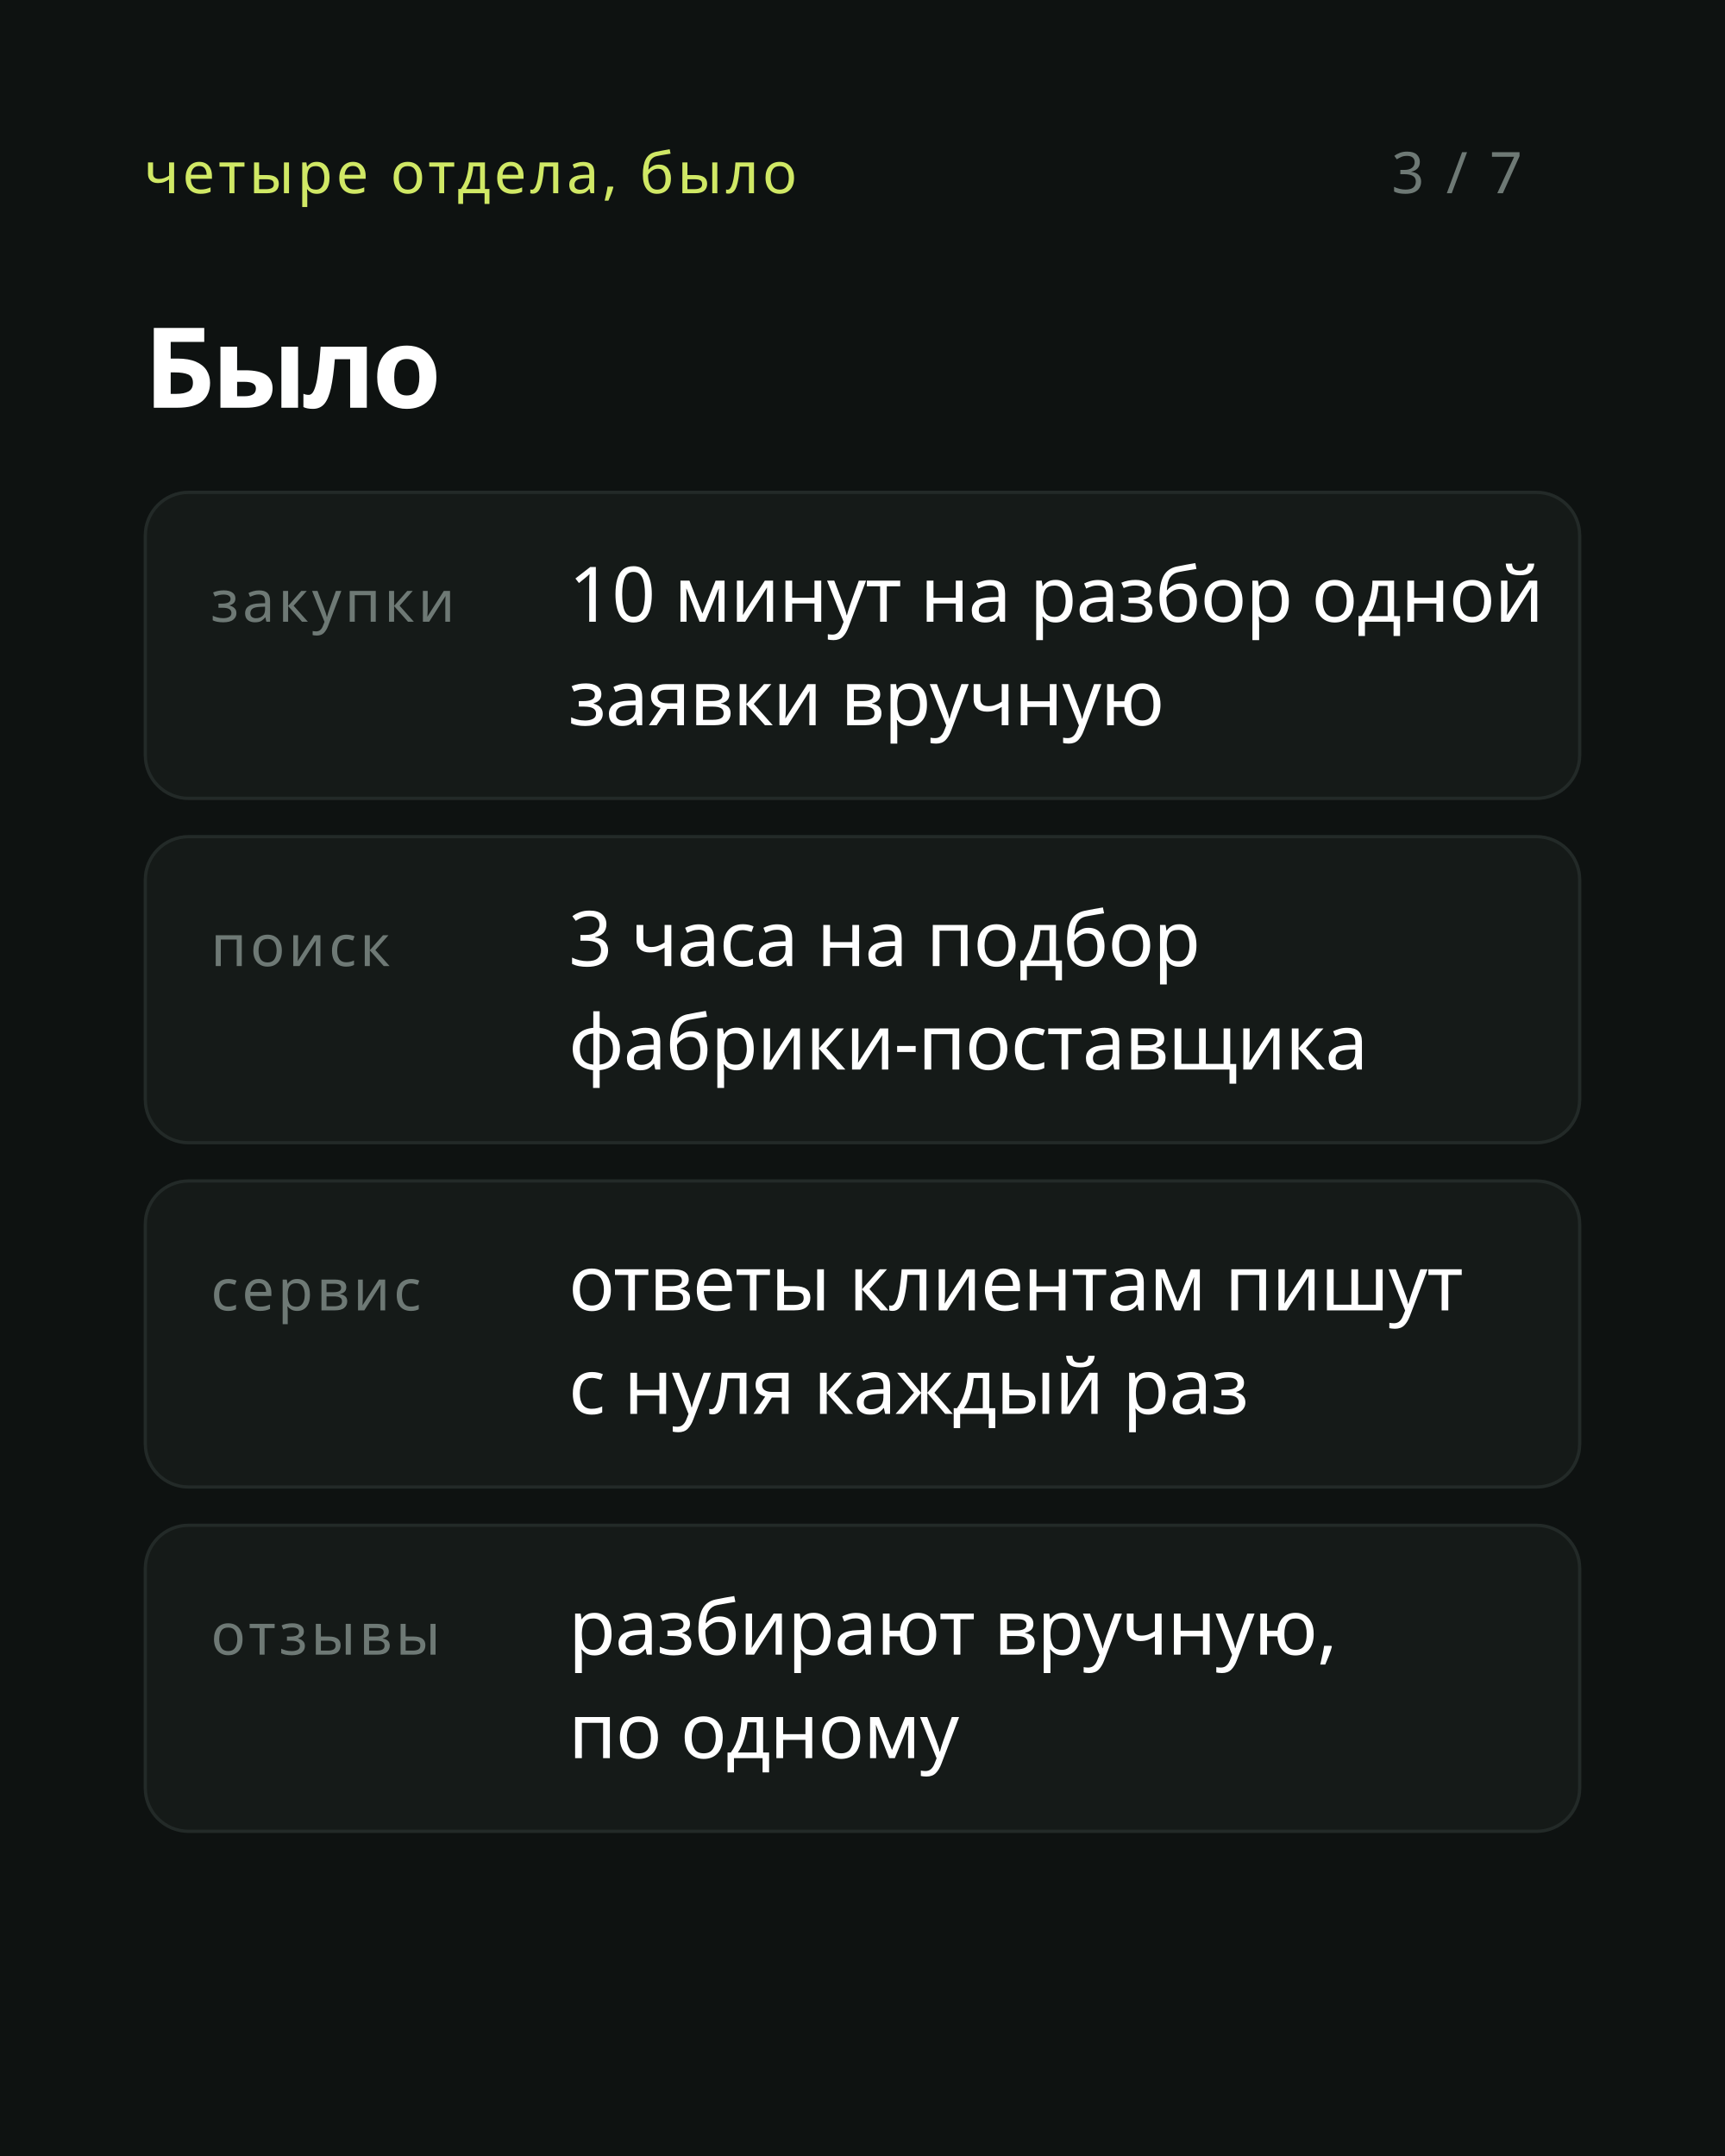
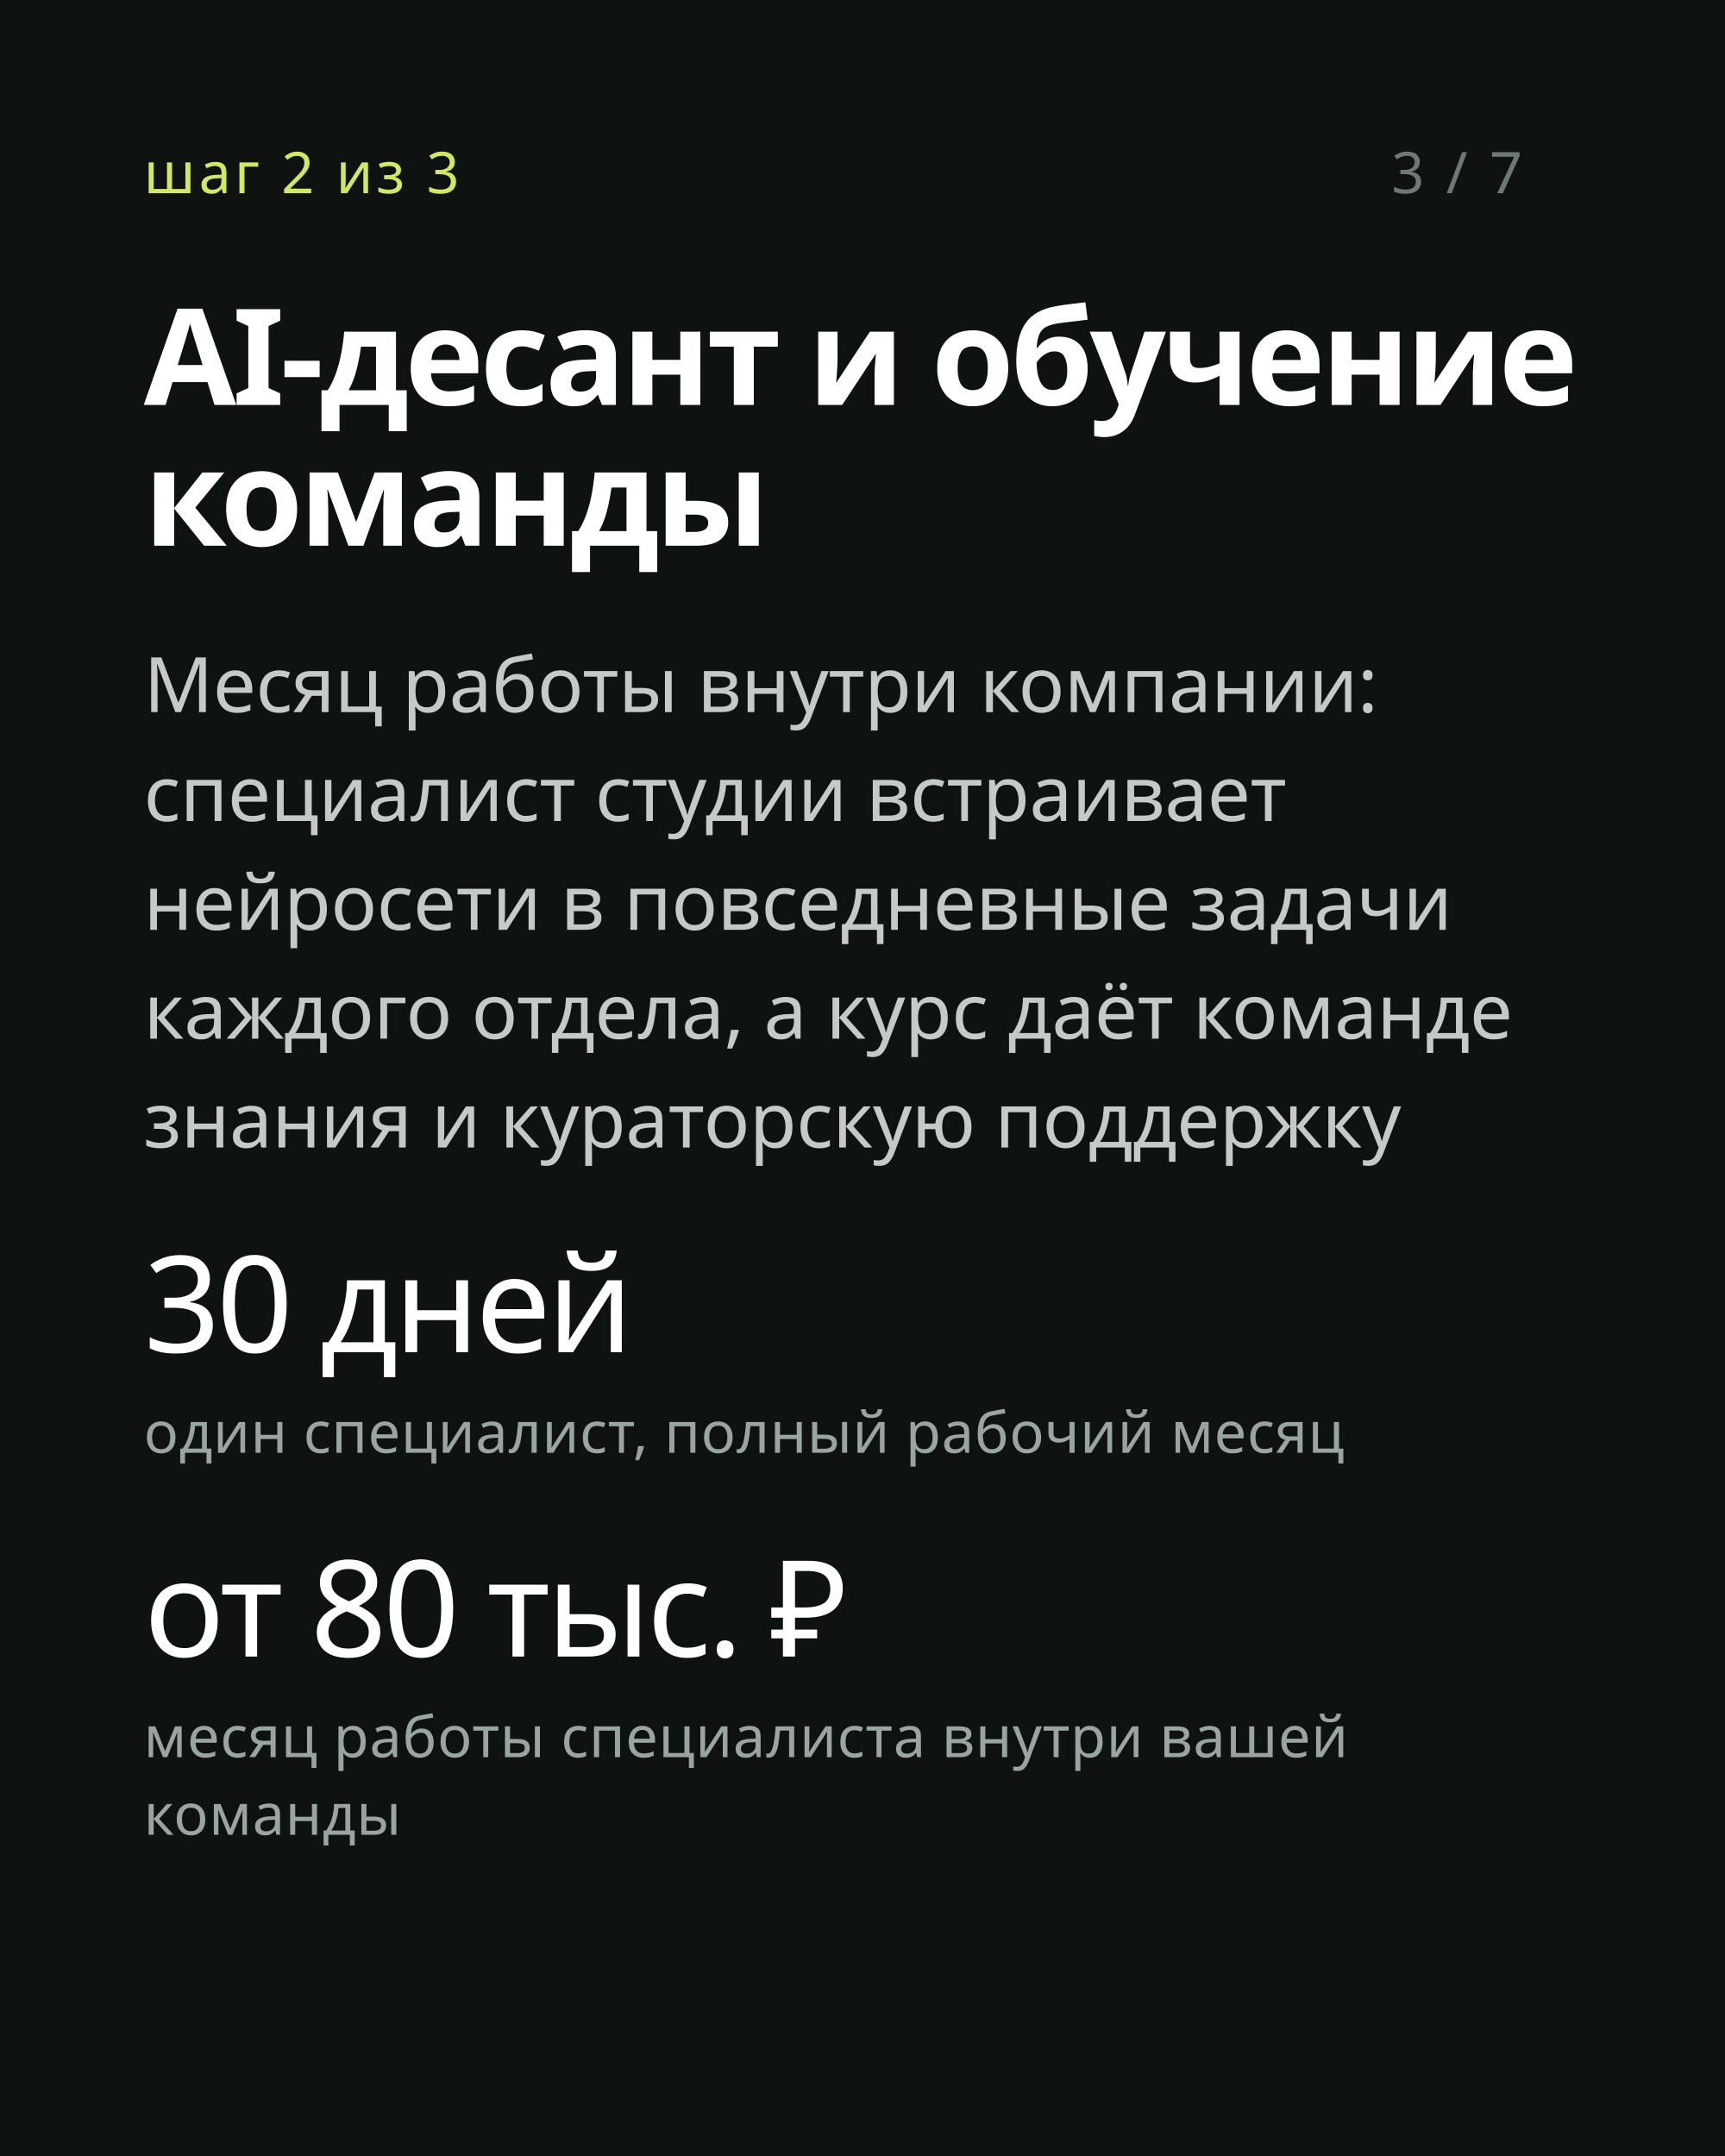
<svg xmlns="http://www.w3.org/2000/svg" width="1080" height="1350" viewBox="0 0 1080 1350">
  <rect x="0" y="0" width="1080" height="1350" rx="0" fill="#0E1211" />
-   <text x="90" y="121" font-family="JetBrains Mono" font-size="36" font-weight="400" letter-spacing="2.16" fill="#D0E865">четыре отдела, было</text>
+   <text x="90" y="121" font-family="JetBrains Mono" font-size="36" font-weight="400" letter-spacing="2.16" fill="#D0E865">шаг 2 из 3</text>
  <text x="871.19" y="121" font-family="JetBrains Mono" font-size="36" font-weight="400" letter-spacing="2.16" fill="#6E7975">3 / 7</text>
-   <text x="90" y="255.31" font-family="Manrope" font-size="70" font-weight="600" letter-spacing="-2.1" fill="#FFFFFF">Было</text>
-   <rect x="90" y="307.31" width="900" height="193.59" rx="28" fill="#151A18" />
-   <rect x="91" y="308.31" width="898" height="191.59" rx="27" fill="none" stroke="#232A28" stroke-width="2" />
-   <text x="132" y="389.31" font-family="JetBrains Mono" font-size="36" font-weight="400" letter-spacing="2.16" fill="#6E7975">закупки</text>
-   <text x="356" y="389.31" font-family="Manrope" font-size="48" font-weight="500" letter-spacing="-0.48" fill="#FFFFFF">10 минут на разбор одной</text>
-   <text x="356" y="454.11" font-family="Manrope" font-size="48" font-weight="500" letter-spacing="-0.48" fill="#FFFFFF">заявки вручную</text>
-   <rect x="90" y="522.91" width="900" height="193.59" rx="28" fill="#151A18" />
-   <rect x="91" y="523.91" width="898" height="191.59" rx="27" fill="none" stroke="#232A28" stroke-width="2" />
-   <text x="132" y="604.91" font-family="JetBrains Mono" font-size="36" font-weight="400" letter-spacing="2.16" fill="#6E7975">поиск</text>
-   <text x="356" y="604.91" font-family="Manrope" font-size="48" font-weight="500" letter-spacing="-0.48" fill="#FFFFFF">3 часа на подбор</text>
-   <text x="356" y="669.7" font-family="Manrope" font-size="48" font-weight="500" letter-spacing="-0.48" fill="#FFFFFF">фабрики-поставщика</text>
-   <rect x="90" y="738.5" width="900" height="193.59" rx="28" fill="#151A18" />
-   <rect x="91" y="739.5" width="898" height="191.59" rx="27" fill="none" stroke="#232A28" stroke-width="2" />
-   <text x="132" y="820.5" font-family="JetBrains Mono" font-size="36" font-weight="400" letter-spacing="2.16" fill="#6E7975">сервис</text>
-   <text x="356" y="820.5" font-family="Manrope" font-size="48" font-weight="500" letter-spacing="-0.48" fill="#FFFFFF">ответы клиентам пишут</text>
-   <text x="356" y="885.3" font-family="Manrope" font-size="48" font-weight="500" letter-spacing="-0.48" fill="#FFFFFF">с нуля каждый раз</text>
-   <rect x="90" y="954.09" width="900" height="193.59" rx="28" fill="#151A18" />
-   <rect x="91" y="955.09" width="898" height="191.59" rx="27" fill="none" stroke="#232A28" stroke-width="2" />
-   <text x="132" y="1036.09" font-family="JetBrains Mono" font-size="36" font-weight="400" letter-spacing="2.16" fill="#6E7975">отзывы</text>
-   <text x="356" y="1036.09" font-family="Manrope" font-size="48" font-weight="500" letter-spacing="-0.48" fill="#FFFFFF">разбирают вручную,</text>
-   <text x="356" y="1100.89" font-family="Manrope" font-size="48" font-weight="500" letter-spacing="-0.48" fill="#FFFFFF">по одному</text>
+   <text x="90" y="253.53" font-family="Manrope" font-size="84" font-weight="600" letter-spacing="-2.52" fill="#FFFFFF">AI-десант и обучение</text>
+   <text x="90" y="341.72" font-family="Manrope" font-size="84" font-weight="600" letter-spacing="-2.52" fill="#FFFFFF">команды</text>
+   <text x="90" y="445.91" font-family="Manrope" font-size="48" font-weight="400" letter-spacing="-0.24" fill="#C4CAC7">Месяц работы внутри компании:</text>
+   <text x="90" y="514.06" font-family="Manrope" font-size="48" font-weight="400" letter-spacing="-0.24" fill="#C4CAC7">специалист студии встраивает</text>
+   <text x="90" y="582.22" font-family="Manrope" font-size="48" font-weight="400" letter-spacing="-0.24" fill="#C4CAC7">нейросети в повседневные задачи</text>
+   <text x="90" y="650.38" font-family="Manrope" font-size="48" font-weight="400" letter-spacing="-0.24" fill="#C4CAC7">каждого отдела, а курс даёт команде</text>
+   <text x="90" y="718.53" font-family="Manrope" font-size="48" font-weight="400" letter-spacing="-0.24" fill="#C4CAC7">знания и кураторскую поддержку</text>
+   <text x="90" y="846.69" font-family="JetBrains Mono" font-size="84" font-weight="500" letter-spacing="-2.52" fill="#FFFFFF">30 дней</text>
+   <text x="90" y="909.69" font-family="JetBrains Mono" font-size="36" font-weight="400" letter-spacing="0.36" fill="#9AA5A1">один специалист, полный рабочий месяц</text>
+   <text x="90" y="1037.28" font-family="JetBrains Mono" font-size="84" font-weight="500" letter-spacing="-2.52" fill="#FFFFFF">от 80 тыс. ₽</text>
+   <text x="90" y="1100.28" font-family="JetBrains Mono" font-size="36" font-weight="400" letter-spacing="0.36" fill="#9AA5A1">месяц работы специалиста внутри вашей</text>
+   <text x="90" y="1148.88" font-family="JetBrains Mono" font-size="36" font-weight="400" letter-spacing="0.36" fill="#9AA5A1">команды</text>
</svg>
